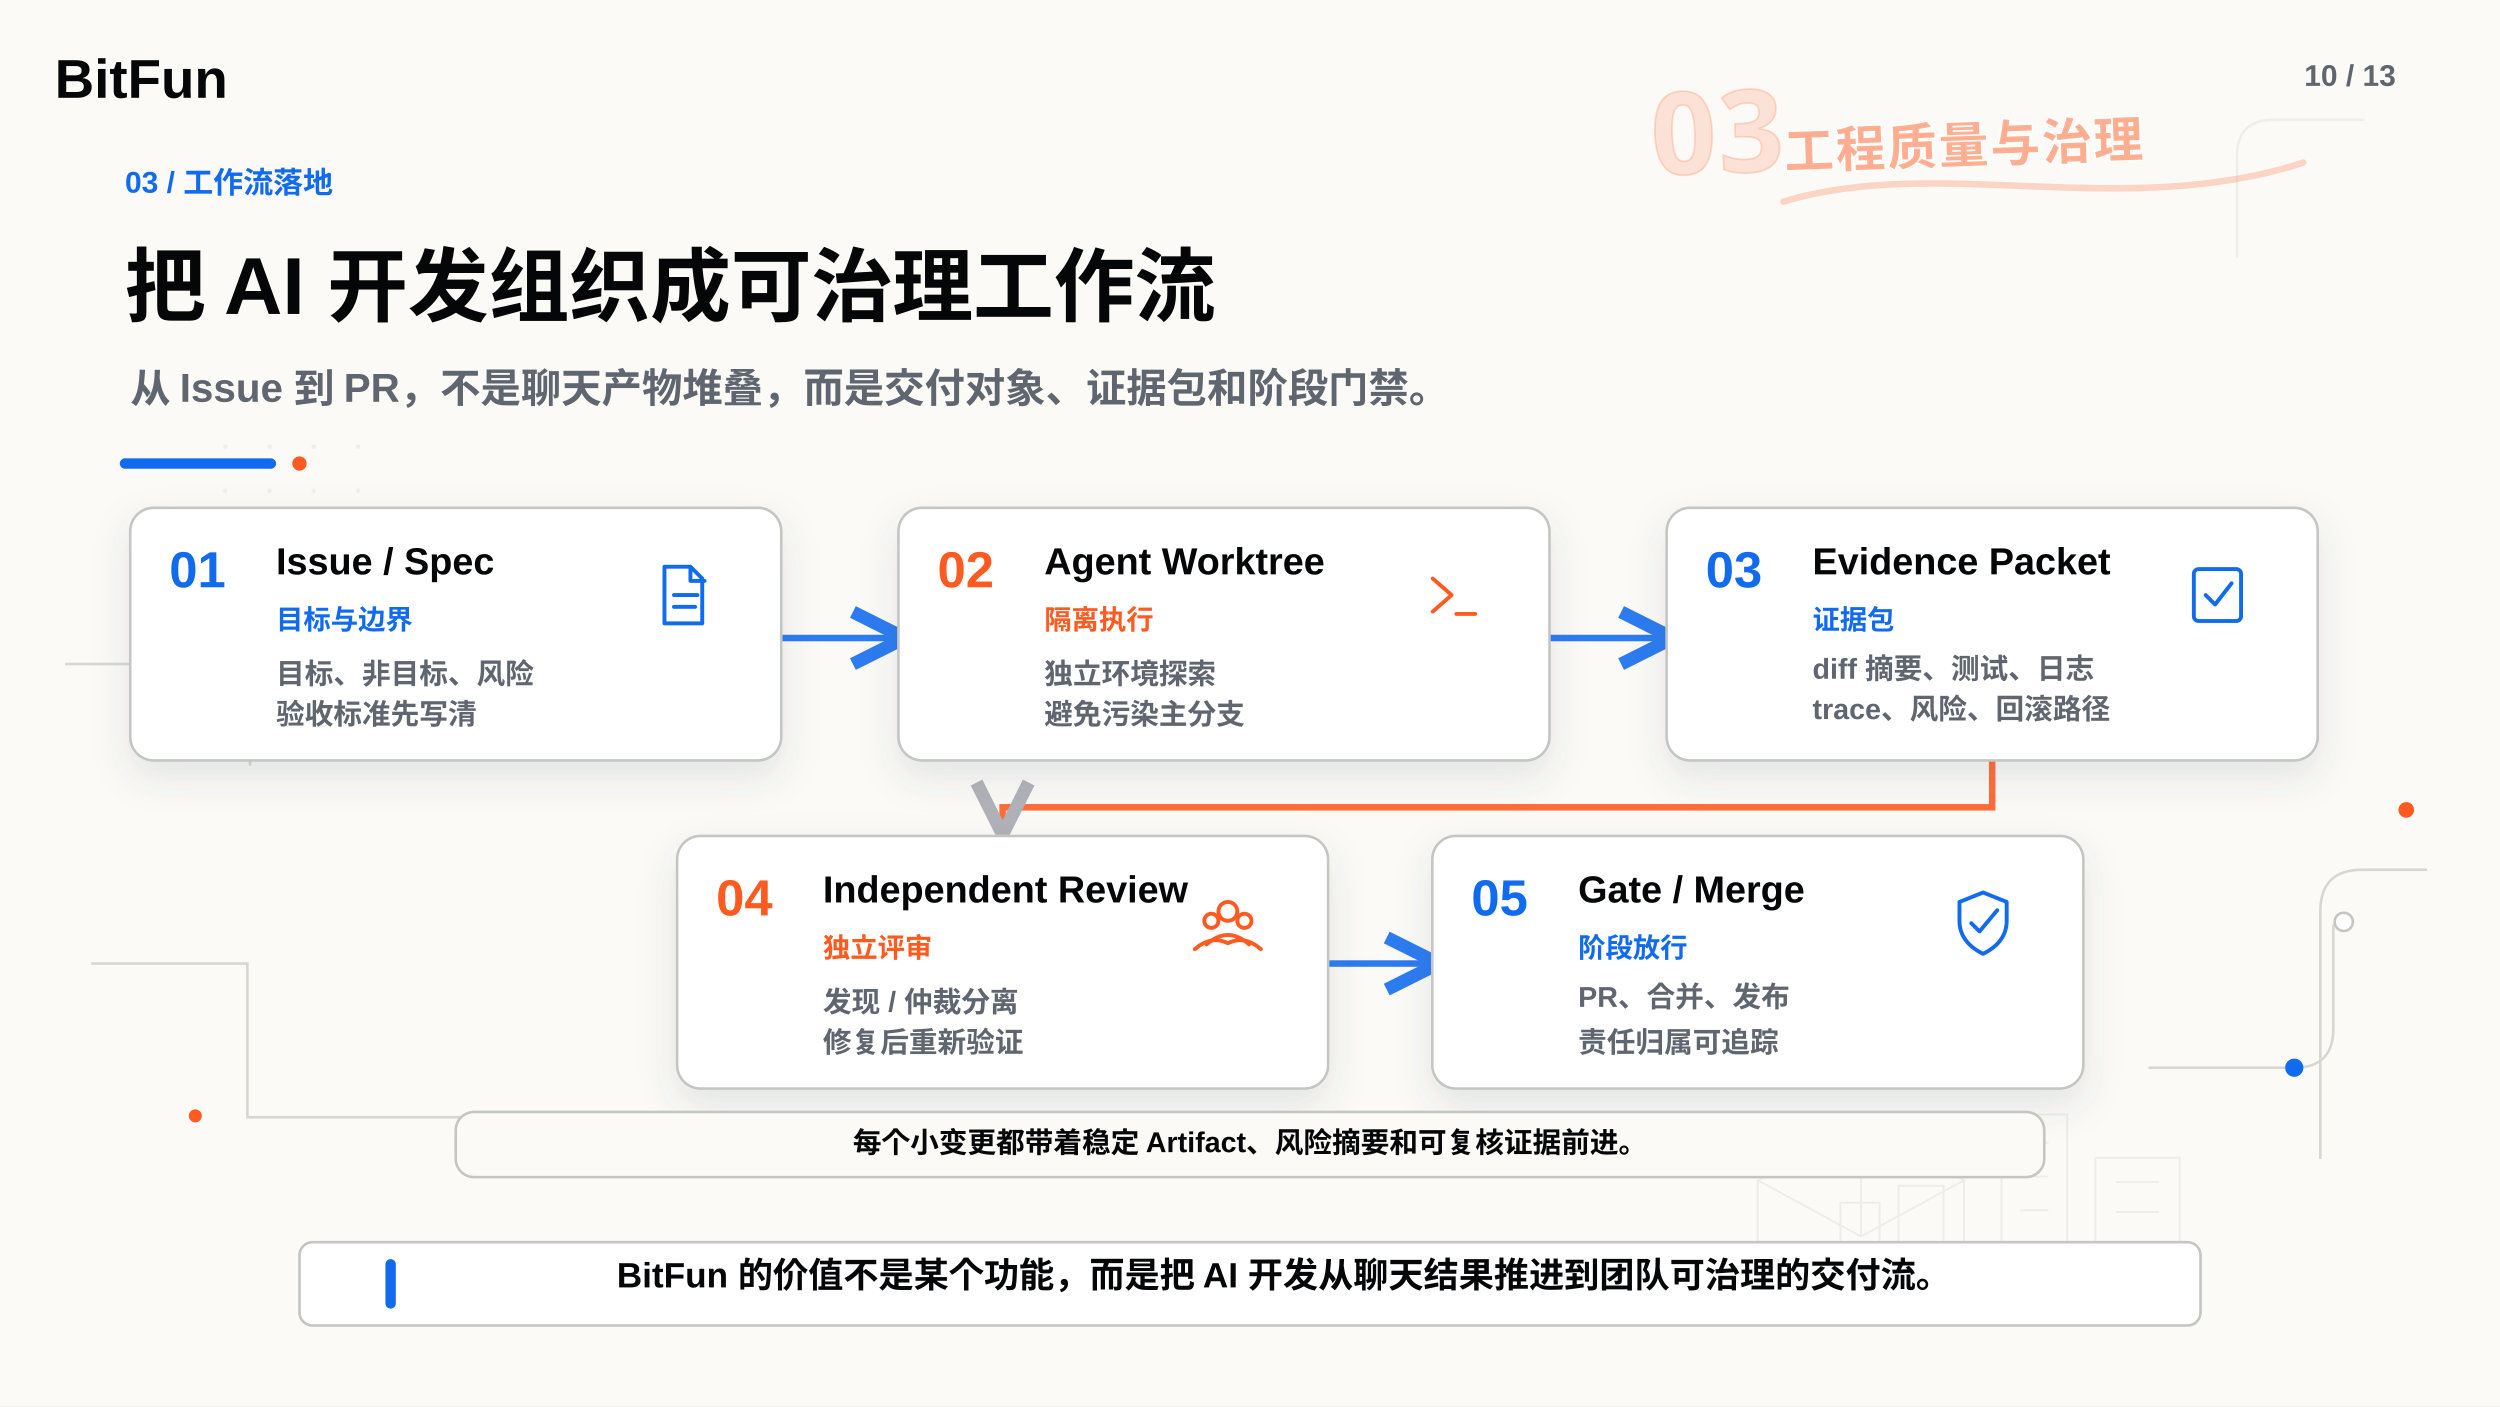
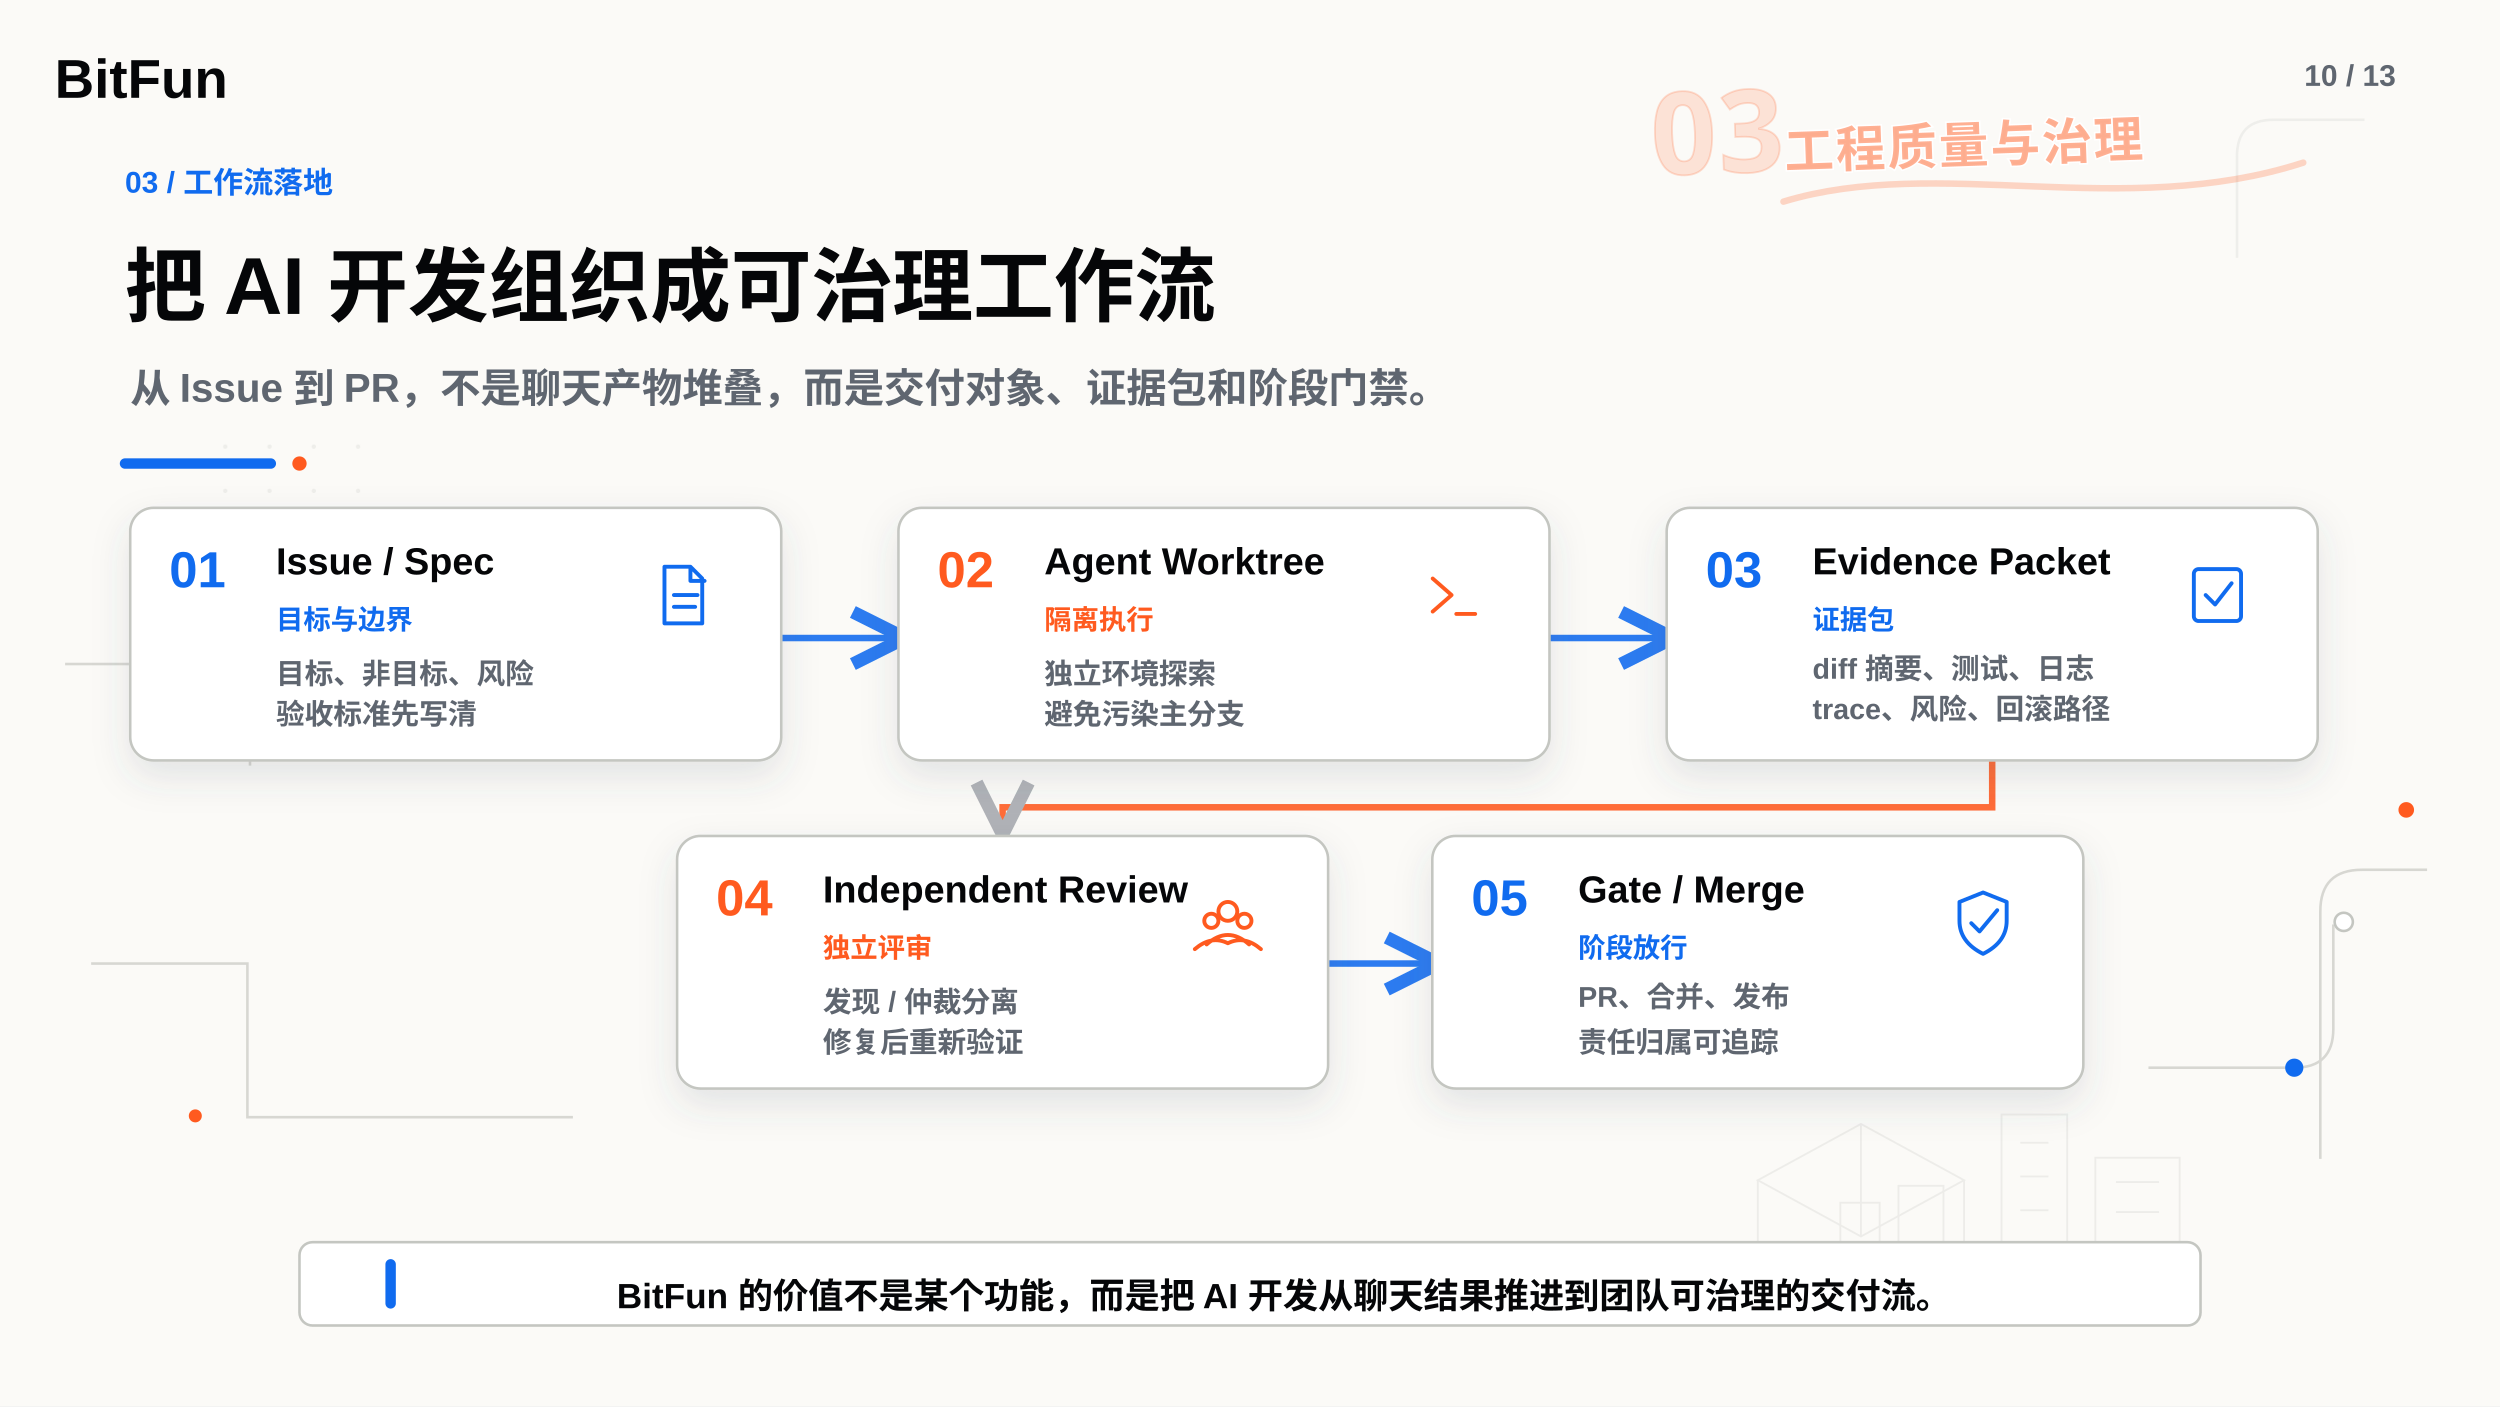
<svg xmlns="http://www.w3.org/2000/svg" width="1920" height="1080" viewBox="0 0 1920 1080">
  <defs>
    <pattern id="lightDots" width="34" height="34" patternUnits="userSpaceOnUse">
      <circle cx="3" cy="3" r="1.7" fill="#C4C6C1" opacity="0.55" />
    </pattern>
    <filter id="paperShadow" x="-18%" y="-18%" width="136%" height="150%">
      <feDropShadow dx="0" dy="12" stdDeviation="14" flood-color="#4B5563" flood-opacity="0.13" />
    </filter>
    <marker id="arrowBlue" markerWidth="12" markerHeight="12" refX="9" refY="6" orient="auto" markerUnits="strokeWidth">
      <path d="M2 2 L10 6 L2 10" fill="none" stroke="#106BEF" stroke-width="2" />
    </marker>
    <marker id="arrowGray" markerWidth="12" markerHeight="12" refX="9" refY="6" orient="auto" markerUnits="strokeWidth">
      <path d="M2 2 L10 6 L2 10" fill="none" stroke="#A5A9AE" stroke-width="2" />
    </marker>
  </defs>
  <rect width="1920" height="1080" fill="#FBFAF7" />
  <path d="M1816 92 h-70 q-28 0 -28 28 v78" stroke="#D7D7D2" stroke-width="2" fill="none" opacity="0.34" />
  <path d="M1782 890 v-190 q0 -32 32 -32 h50" stroke="#D7D7D2" stroke-width="2" fill="none" />
  <path d="M1650 820 h112 q30 0 30 -30 v-80" stroke="#D7D7D2" stroke-width="2" fill="none" />
  <circle cx="1800" cy="708" r="7" fill="#FFFFFF" stroke="#C4C6C1" stroke-width="2" />
  <circle cx="1762" cy="820" r="7" fill="#106BEF" />
  <circle cx="1848" cy="622" r="6" fill="#FF5A1F" />
  <rect x="1378" y="720" width="180" height="120" fill="url(#lightDots)" opacity="0.48" />
  <rect x="152" y="318" width="128" height="96" fill="url(#lightDots)" opacity="0.42" />
  <path d="M70 740 h120 v118 h250" stroke="#D7D7D2" stroke-width="2" fill="none" />
  <path d="M50 510 h116 q26 0 26 26 v52" stroke="#D7D7D2" stroke-width="2" fill="none" />
  <circle cx="150" cy="857" r="5" fill="#FF5A1F" />
  <g opacity="0.26" transform="translate(1350 820) scale(0.72)">
    <path d="M0 120 L110 60 L220 120 L110 180 Z" fill="none" stroke="#C4C6C1" stroke-width="2" />
    <path d="M110 60 V180 M0 120 V220 M220 120 V220 M0 220 H320" stroke="#C4C6C1" stroke-width="2" fill="none" />
    <path d="M260 50 h70 v170 h-70 Z M280 80 h30 M280 116 h30 M280 152 h30" stroke="#C4C6C1" stroke-width="2" fill="none" />
    <path d="M360 96 h90 v124 h-90 Z M382 122 h46 M382 154 h46 M382 186 h46" stroke="#C4C6C1" stroke-width="2" fill="none" />
    <path d="M88 144 h42 v76 h-42 Z M150 126 h48 v94 h-48 Z" stroke="#C4C6C1" stroke-width="2" fill="none" />
  </g>
  <g transform="rotate(-2 1508 104)">
    <text x="1268" y="58" style="font-family:'Arial Black','Microsoft YaHei','Noto Sans SC',sans-serif;font-size:88px;font-weight:900;letter-spacing:1.4px;fill:#FF5A1F;fill-opacity:0.15;stroke:#FF5A1F;stroke-width:1.4;stroke-opacity:0.2;paint-order:stroke">03</text>
    <text x="1370" y="92" style="font-family:'Microsoft YaHei','Noto Sans SC','Segoe UI',sans-serif;font-size:38px;font-weight:900;letter-spacing:1.6px;fill:#FF5A1F;stroke:#FFFFFF;stroke-width:2.4;paint-order:stroke;fill-opacity:0.48">工程质量与治理</text>
    <path d="M1368 150 C1488 118 1628 174 1768 134" stroke="#FF5A1F" stroke-width="5" stroke-linecap="round" fill="none" opacity="0.24" />
  </g>
  <style>
      text { font-family: "Microsoft YaHei", "Noto Sans SC", "PingFang SC", "Segoe UI", Arial, sans-serif; dominant-baseline: hanging; }
      .brand5 { font-size: 42px; font-weight: 900; fill: #050608; }
      .num5 { font-family: "Arial", "Microsoft YaHei", sans-serif; font-weight: 900; fill: #050608; }
      .h15 { font-size: 68px; font-weight: 900; fill: #050608; letter-spacing: 0; }
      .h25 { font-size: 58px; font-weight: 900; fill: #050608; letter-spacing: 0; }
      .sub5 { font-size: 31px; font-weight: 560; fill: #5F6670; }
      .body5 { font-size: 30px; font-weight: 700; fill: #050608; }
      .muted5 { font-size: 24px; font-weight: 560; fill: #5F6670; }
      .label5 { font-size: 29px; font-weight: 900; fill: #050608; }
      .small5 { font-size: 23px; font-weight: 760; fill: #5F6670; }
      .micro5 { font-size: 19px; font-weight: 760; fill: #5F6670; }
    </style>
  <text x="42" y="46" class="brand5">BitFun</text>
  <text x="1840" y="50" class="small5" text-anchor="end">10 / 13</text>
  <text x="96" y="132" class="small5" style="fill:#106BEF;font-weight:900">03 / 工作流落地</text>
  <text x="96" y="188" class="h15" style="font-size:62px">把 AI 开发组织成可治理工作流</text>
  <text x="100" y="282" class="sub5">从 Issue 到 PR，不是聊天产物堆叠，而是交付对象、证据包和阶段门禁。</text>
  <path d="M96 356 h112" stroke="#106BEF" stroke-width="8" stroke-linecap="round" />
  <circle cx="230" cy="356" r="5.5" fill="#FF5A1F" />
  <path d="M600 490 H690" stroke="#106BEF" stroke-width="5" fill="none" marker-end="url(#arrowBlue)" opacity="0.88" />
  <path d="M1190 490 H1280" stroke="#106BEF" stroke-width="5" fill="none" marker-end="url(#arrowBlue)" opacity="0.88" />
  <path d="M1530 584 V620 H770 V636" stroke="#FF5A1F" stroke-width="5" fill="none" marker-end="url(#arrowGray)" opacity="0.88" />
  <path d="M1020 740 H1100" stroke="#106BEF" stroke-width="5" fill="none" marker-end="url(#arrowBlue)" opacity="0.88" />
  <rect x="100" y="390" width="500" height="194" rx="18" fill="#FFFFFF" stroke="#C4C6C1" stroke-width="2" filter="url(#paperShadow)" />
  <text x="130" y="424" class="num5" style="font-size:39px;fill:#106BEF">01</text>
  <text x="212" y="421" class="label5" style="font-size:29px">Issue / Spec</text>
  <text x="212" y="465" class="small5" style="font-size:21px;fill:#106BEF;font-weight:900">目标与边界</text>
  <g transform="translate(494 428) scale(0.90625)">
    <path d="M18 8 h22 l10 10 v38 H18 Z M40 8 v12 h12 M26 32 h20 M26 42 h18" stroke="#106BEF" stroke-width="3.31" stroke-linecap="round" stroke-linejoin="round" fill="none" />
  </g>
  <text x="212" y="506" class="small5" style="font-size:22px;fill:#5F6670;font-weight:620">目标、非目标、风险</text>
  <text x="212" y="537" class="small5" style="font-size:22px;fill:#5F6670;font-weight:620">验收标准先写清</text>
  <rect x="690" y="390" width="500" height="194" rx="18" fill="#FFFFFF" stroke="#C4C6C1" stroke-width="2" filter="url(#paperShadow)" />
  <text x="720" y="424" class="num5" style="font-size:39px;fill:#FF5A1F">02</text>
  <text x="802" y="421" class="label5" style="font-size:29px">Agent Worktree</text>
  <text x="802" y="465" class="small5" style="font-size:21px;fill:#FF5A1F;font-weight:900">隔离执行</text>
  <g transform="translate(1084 428) scale(0.90625)">
    <path d="M18 18 L34 32 L18 46" stroke="#FF5A1F" stroke-width="3.31" stroke-linecap="round" stroke-linejoin="round" fill="none" />
    <path d="M38 48 h16" stroke="#FF5A1F" stroke-width="3.31" stroke-linecap="round" stroke-linejoin="round" fill="none" />
  </g>
  <text x="802" y="506" class="small5" style="font-size:22px;fill:#5F6670;font-weight:620">独立环境探索</text>
  <text x="802" y="537" class="small5" style="font-size:22px;fill:#5F6670;font-weight:620">避免污染主分支</text>
  <rect x="1280" y="390" width="500" height="194" rx="18" fill="#FFFFFF" stroke="#C4C6C1" stroke-width="2" filter="url(#paperShadow)" />
  <text x="1310" y="424" class="num5" style="font-size:39px;fill:#106BEF">03</text>
  <text x="1392" y="421" class="label5" style="font-size:29px">Evidence Packet</text>
  <text x="1392" y="465" class="small5" style="font-size:21px;fill:#106BEF;font-weight:900">证据包</text>
  <g transform="translate(1674 428) scale(0.90625)">
    <rect x="12" y="10" width="40" height="44" rx="4" stroke="#106BEF" stroke-width="3.31" stroke-linecap="round" stroke-linejoin="round" fill="none" />
    <path d="M22 32 l8 8 l14 -18" stroke="#106BEF" stroke-width="3.31" stroke-linecap="round" stroke-linejoin="round" fill="none" />
  </g>
  <text x="1392" y="506" class="small5" style="font-size:22px;fill:#5F6670;font-weight:620">diff 摘要、测试、日志</text>
  <text x="1392" y="537" class="small5" style="font-size:22px;fill:#5F6670;font-weight:620">trace、风险、回滚路径</text>
  <rect x="520" y="642" width="500" height="194" rx="18" fill="#FFFFFF" stroke="#C4C6C1" stroke-width="2" filter="url(#paperShadow)" />
  <text x="550" y="676" class="num5" style="font-size:39px;fill:#FF5A1F">04</text>
  <text x="632" y="673" class="label5" style="font-size:29px">Independent Review</text>
  <text x="632" y="717" class="small5" style="font-size:21px;fill:#FF5A1F;font-weight:900">独立评审</text>
  <g transform="translate(914 680) scale(0.90625)">
    <circle cx="32" cy="22" r="8" stroke="#FF5A1F" stroke-width="3.31" stroke-linecap="round" stroke-linejoin="round" fill="none" />
    <circle cx="18" cy="30" r="6" stroke="#FF5A1F" stroke-width="3.31" stroke-linecap="round" stroke-linejoin="round" fill="none" />
    <circle cx="46" cy="30" r="6" stroke="#FF5A1F" stroke-width="3.31" stroke-linecap="round" stroke-linejoin="round" fill="none" />
    <path d="M14 50 q18 -16 36 0 M4 54 q14 -12 28 -5 M32 49 q14 -7 28 5" stroke="#FF5A1F" stroke-width="3.31" stroke-linecap="round" stroke-linejoin="round" fill="none" />
  </g>
  <text x="632" y="758" class="small5" style="font-size:22px;fill:#5F6670;font-weight:620">发现 / 仲裁分离</text>
  <text x="632" y="789" class="small5" style="font-size:22px;fill:#5F6670;font-weight:620">修复后重新验证</text>
  <rect x="1100" y="642" width="500" height="194" rx="18" fill="#FFFFFF" stroke="#C4C6C1" stroke-width="2" filter="url(#paperShadow)" />
  <text x="1130" y="676" class="num5" style="font-size:39px;fill:#106BEF">05</text>
  <text x="1212" y="673" class="label5" style="font-size:29px">Gate / Merge</text>
  <text x="1212" y="717" class="small5" style="font-size:21px;fill:#106BEF;font-weight:900">阶段放行</text>
  <g transform="translate(1494 680) scale(0.90625)">
    <path d="M32 6 L52 14 V30 q0 18 -20 28 Q12 48 12 30 V14 Z M22 32 l7 7 l15 -18" stroke="#106BEF" stroke-width="3.31" stroke-linecap="round" stroke-linejoin="round" fill="none" />
  </g>
  <text x="1212" y="758" class="small5" style="font-size:22px;fill:#5F6670;font-weight:620">PR、合并、发布</text>
  <text x="1212" y="789" class="small5" style="font-size:22px;fill:#5F6670;font-weight:620">责任归属可追踪</text>
-   <rect x="350" y="854" width="1220" height="50" rx="14" fill="#FBFAF7" stroke="#C4C6C1" stroke-width="2" />
-   <text x="960" y="866" class="small5" text-anchor="middle" style="font-size:22px;fill:#050608;font-weight:900">每个小变更都带着稳定 Artifact、风险摘要和可复核证据前进。</text>
  <rect x="230" y="954" width="1460" height="64" rx="10" fill="#FFFFFF" stroke="#C4C6C1" stroke-width="2" />
  <path d="M300 971 v30" stroke="#106BEF" stroke-width="8" stroke-linecap="round" />
-   <text x="986" y="970" class="body5" text-anchor="middle" style="font-size:27px">BitFun 的价值不是某个功能，而是把 AI 开发从聊天结果推进到团队可治理的交付流。</text>
+   <text x="986" y="986" class="body5" text-anchor="middle" dominant-baseline="middle" style="font-size:27px">BitFun 的价值不是某个功能，而是把 AI 开发从聊天结果推进到团队可治理的交付流。</text>
</svg>
